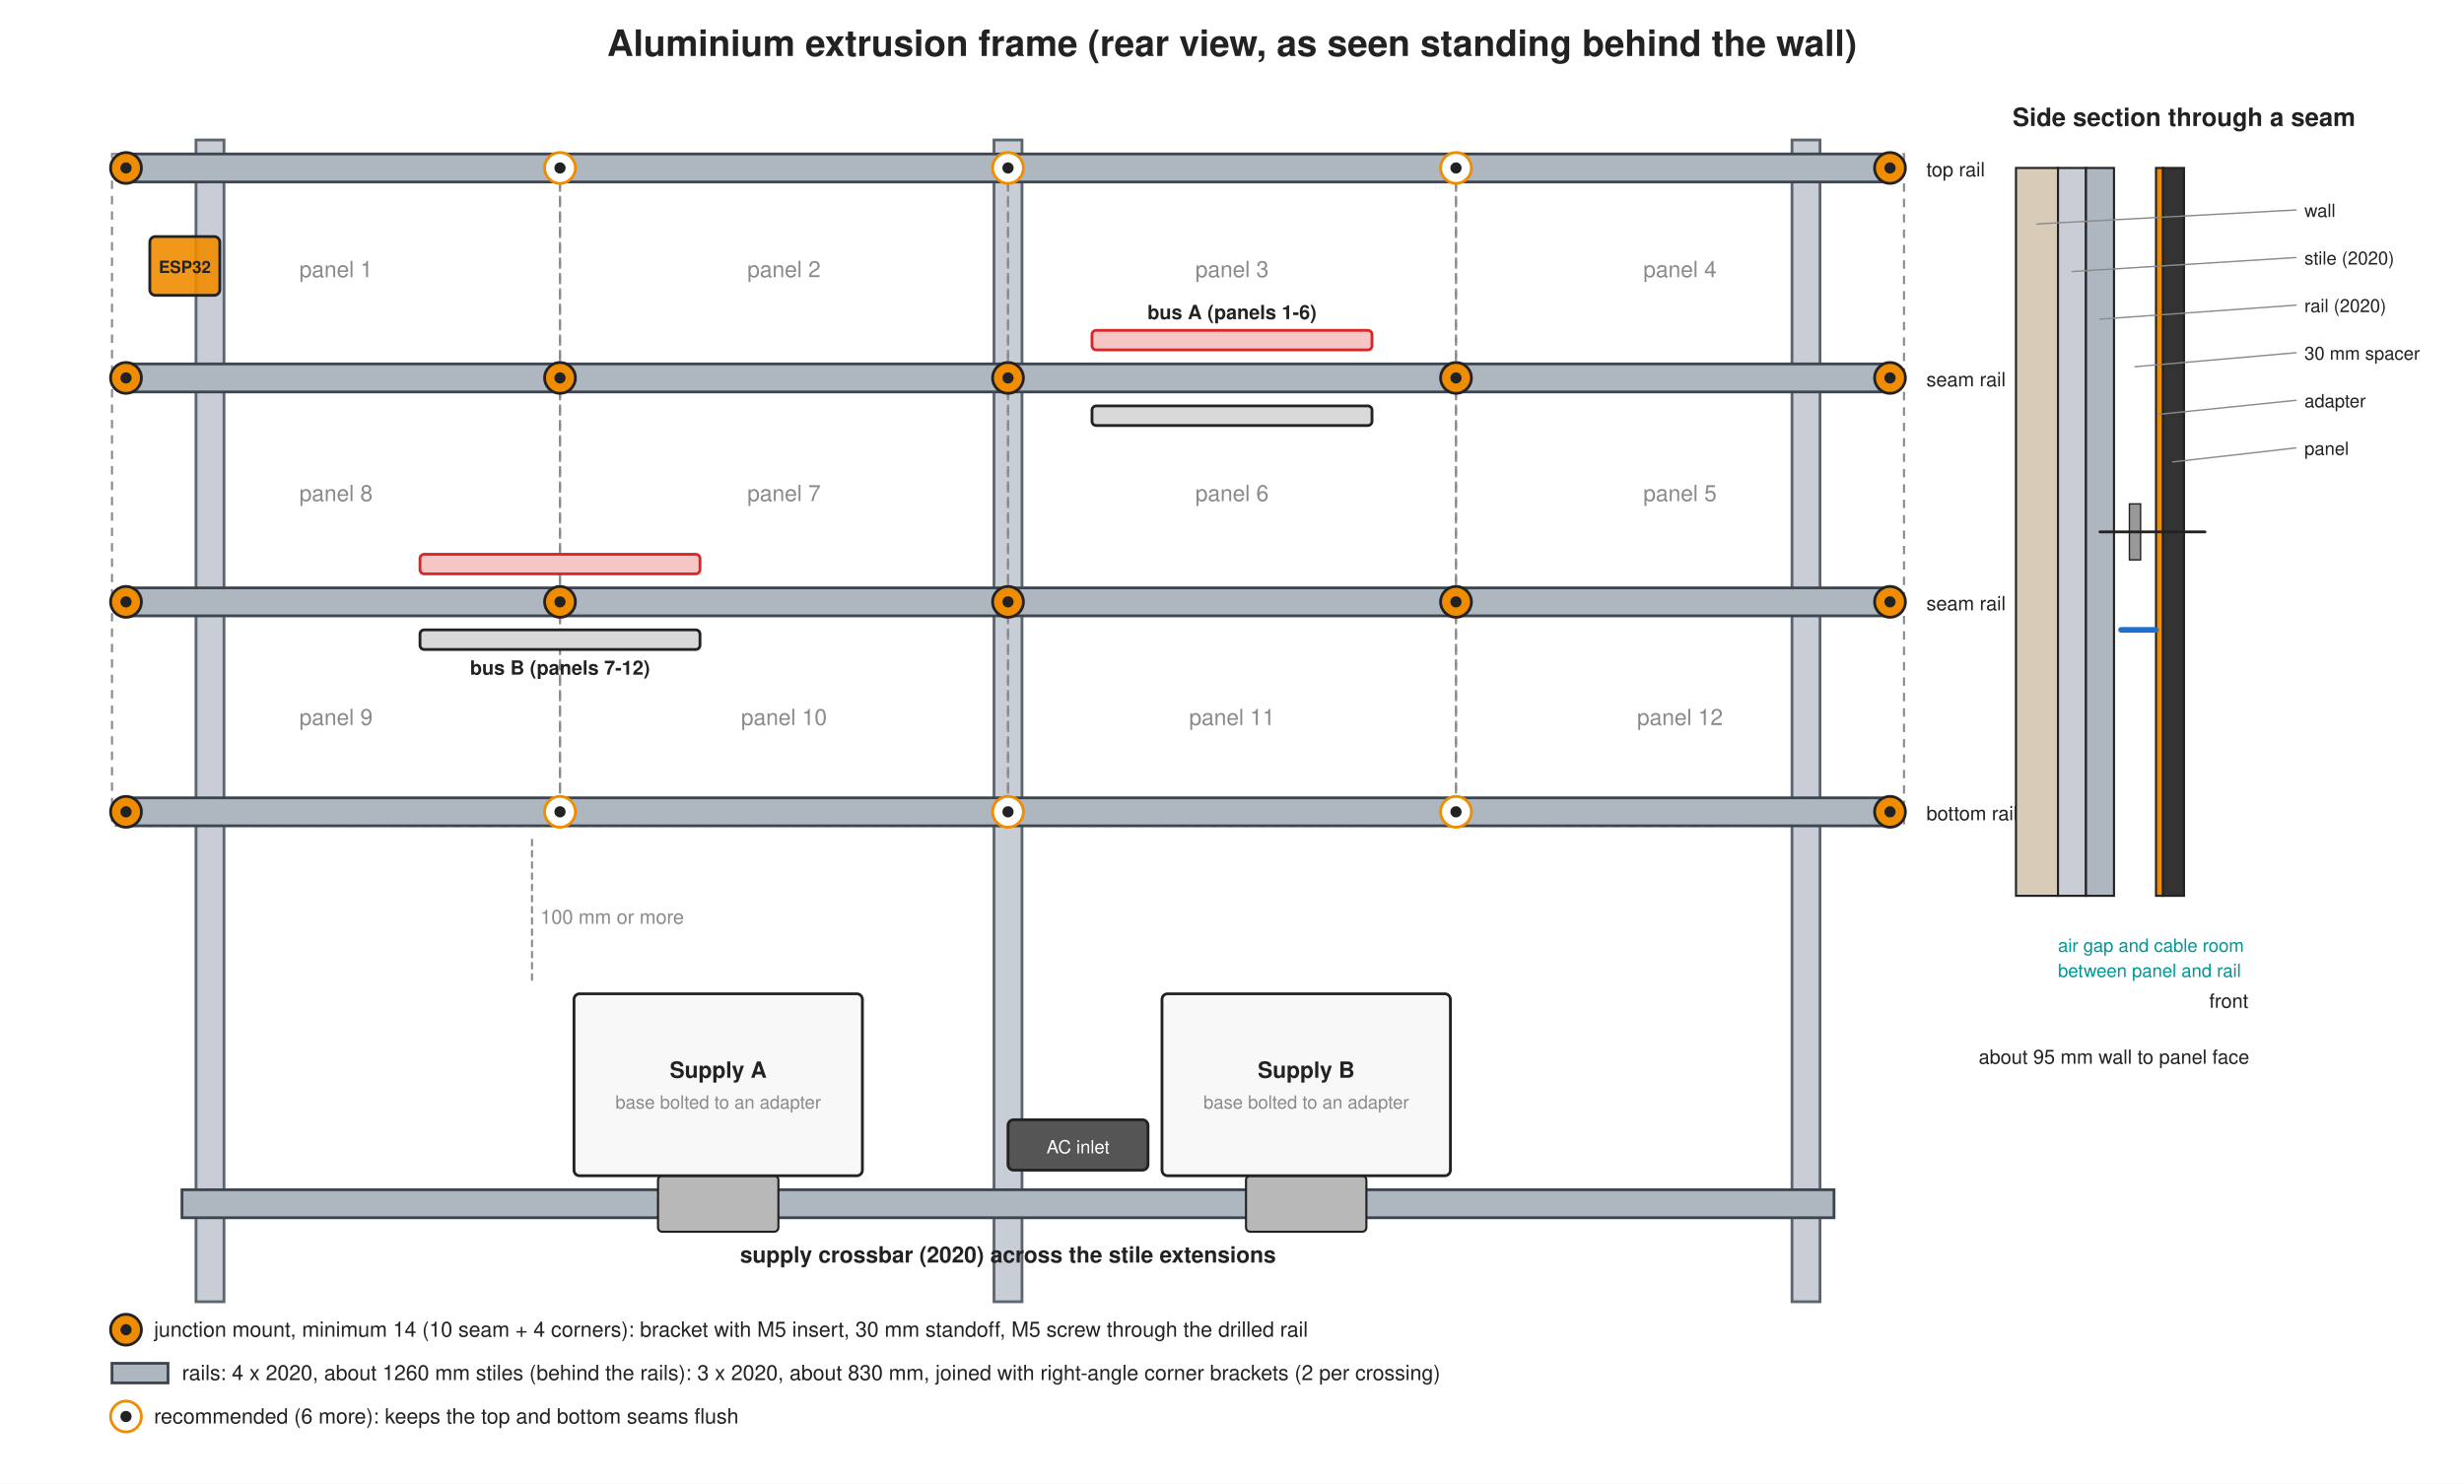
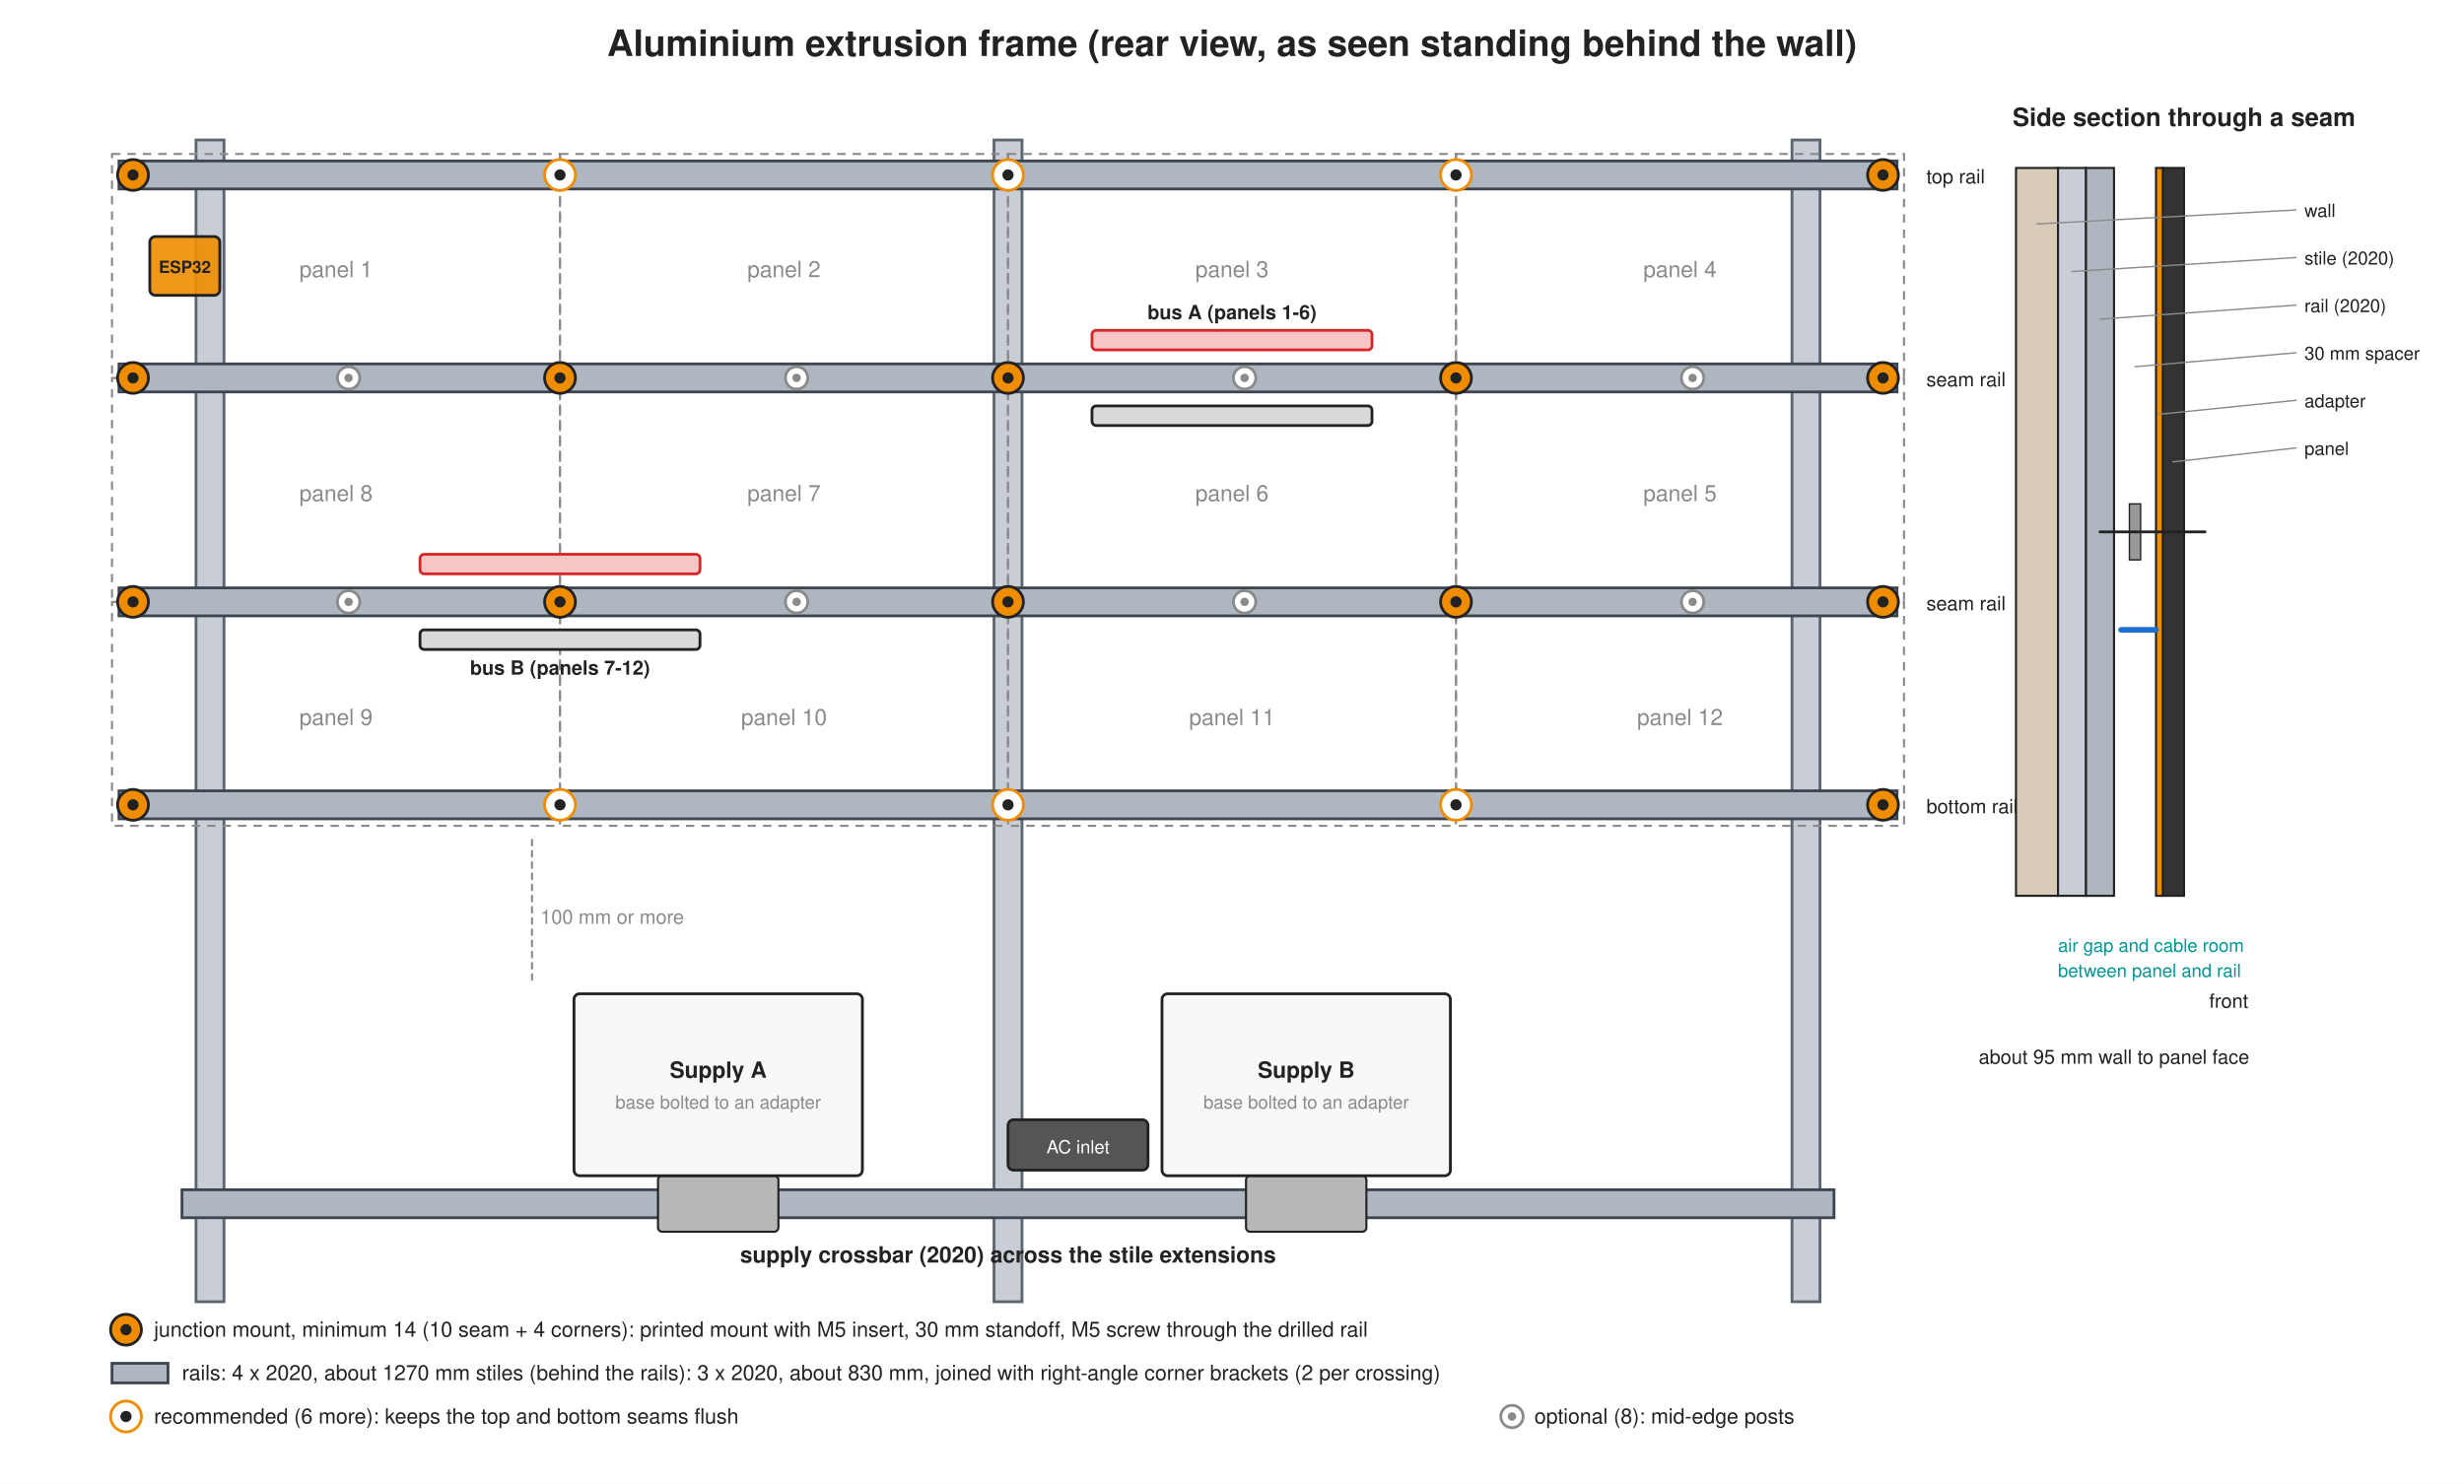
<svg xmlns="http://www.w3.org/2000/svg" viewBox="0 0 1760 1060" width="1760" height="1060">
  <defs>
    <marker id="arrow" viewBox="0 0 10 10" refX="8" refY="5" markerWidth="6" markerHeight="6" orient="auto-start-reverse">
      <path d="M0,0 L10,5 L0,10 z" fill="context-stroke" />
    </marker>
  </defs>
  <rect width="1760" height="1060" fill="white" />
  <text x="880" y="40" font-size="26" text-anchor="middle" fill="#222222" font-weight="bold" font-family="Helvetica, Arial, sans-serif">Aluminium extrusion frame (rear view, as seen standing behind the wall)</text>
  <rect x="140" y="100" width="20" height="830" rx="0" fill="#c9ced6" stroke="#5c6670" stroke-width="2" fill-opacity="1" />
  <rect x="710.0" y="100" width="20" height="830" rx="0" fill="#c9ced6" stroke="#5c6670" stroke-width="2" fill-opacity="1" />
  <rect x="1280" y="100" width="20" height="830" rx="0" fill="#c9ced6" stroke="#5c6670" stroke-width="2" fill-opacity="1" />
  <rect x="80" y="110" width="320" height="160" rx="0" fill="none" stroke="#8a8a8a" stroke-width="1.5" fill-opacity="1" stroke-dasharray="6,5" />
  <text x="240.0" y="198.0" font-size="16" text-anchor="middle" fill="#8a8a8a" font-weight="normal" font-family="Helvetica, Arial, sans-serif">panel 1</text>
  <rect x="400" y="110" width="320" height="160" rx="0" fill="none" stroke="#8a8a8a" stroke-width="1.5" fill-opacity="1" stroke-dasharray="6,5" />
  <text x="560.0" y="198.0" font-size="16" text-anchor="middle" fill="#8a8a8a" font-weight="normal" font-family="Helvetica, Arial, sans-serif">panel 2</text>
  <rect x="720" y="110" width="320" height="160" rx="0" fill="none" stroke="#8a8a8a" stroke-width="1.5" fill-opacity="1" stroke-dasharray="6,5" />
  <text x="880.0" y="198.0" font-size="16" text-anchor="middle" fill="#8a8a8a" font-weight="normal" font-family="Helvetica, Arial, sans-serif">panel 3</text>
  <rect x="1040" y="110" width="320" height="160" rx="0" fill="none" stroke="#8a8a8a" stroke-width="1.5" fill-opacity="1" stroke-dasharray="6,5" />
  <text x="1200.0" y="198.0" font-size="16" text-anchor="middle" fill="#8a8a8a" font-weight="normal" font-family="Helvetica, Arial, sans-serif">panel 4</text>
  <rect x="80" y="270" width="320" height="160" rx="0" fill="none" stroke="#8a8a8a" stroke-width="1.5" fill-opacity="1" stroke-dasharray="6,5" />
  <text x="240.0" y="358.0" font-size="16" text-anchor="middle" fill="#8a8a8a" font-weight="normal" font-family="Helvetica, Arial, sans-serif">panel 8</text>
  <rect x="400" y="270" width="320" height="160" rx="0" fill="none" stroke="#8a8a8a" stroke-width="1.5" fill-opacity="1" stroke-dasharray="6,5" />
  <text x="560.0" y="358.0" font-size="16" text-anchor="middle" fill="#8a8a8a" font-weight="normal" font-family="Helvetica, Arial, sans-serif">panel 7</text>
  <rect x="720" y="270" width="320" height="160" rx="0" fill="none" stroke="#8a8a8a" stroke-width="1.5" fill-opacity="1" stroke-dasharray="6,5" />
  <text x="880.0" y="358.0" font-size="16" text-anchor="middle" fill="#8a8a8a" font-weight="normal" font-family="Helvetica, Arial, sans-serif">panel 6</text>
  <rect x="1040" y="270" width="320" height="160" rx="0" fill="none" stroke="#8a8a8a" stroke-width="1.5" fill-opacity="1" stroke-dasharray="6,5" />
  <text x="1200.0" y="358.0" font-size="16" text-anchor="middle" fill="#8a8a8a" font-weight="normal" font-family="Helvetica, Arial, sans-serif">panel 5</text>
  <rect x="80" y="430" width="320" height="160" rx="0" fill="none" stroke="#8a8a8a" stroke-width="1.5" fill-opacity="1" stroke-dasharray="6,5" />
  <text x="240.0" y="518.0" font-size="16" text-anchor="middle" fill="#8a8a8a" font-weight="normal" font-family="Helvetica, Arial, sans-serif">panel 9</text>
  <rect x="400" y="430" width="320" height="160" rx="0" fill="none" stroke="#8a8a8a" stroke-width="1.5" fill-opacity="1" stroke-dasharray="6,5" />
  <text x="560.0" y="518.0" font-size="16" text-anchor="middle" fill="#8a8a8a" font-weight="normal" font-family="Helvetica, Arial, sans-serif">panel 10</text>
  <rect x="720" y="430" width="320" height="160" rx="0" fill="none" stroke="#8a8a8a" stroke-width="1.5" fill-opacity="1" stroke-dasharray="6,5" />
  <text x="880.0" y="518.0" font-size="16" text-anchor="middle" fill="#8a8a8a" font-weight="normal" font-family="Helvetica, Arial, sans-serif">panel 11</text>
  <rect x="1040" y="430" width="320" height="160" rx="0" fill="none" stroke="#8a8a8a" stroke-width="1.5" fill-opacity="1" stroke-dasharray="6,5" />
  <text x="1200.0" y="518.0" font-size="16" text-anchor="middle" fill="#8a8a8a" font-weight="normal" font-family="Helvetica, Arial, sans-serif">panel 12</text>
-   <rect x="90" y="110" width="1260" height="20" rx="0" fill="#aeb6bf" stroke="#3d4650" stroke-width="2" fill-opacity="1" />
-   <rect x="90" y="260" width="1260" height="20" rx="0" fill="#aeb6bf" stroke="#3d4650" stroke-width="2" fill-opacity="1" />
-   <rect x="90" y="420" width="1260" height="20" rx="0" fill="#aeb6bf" stroke="#3d4650" stroke-width="2" fill-opacity="1" />
-   <rect x="90" y="570" width="1260" height="20" rx="0" fill="#aeb6bf" stroke="#3d4650" stroke-width="2" fill-opacity="1" />
-   <text x="1376" y="126" font-size="14" text-anchor="start" fill="#222222" font-weight="normal" font-family="Helvetica, Arial, sans-serif">top rail</text>
+   <rect x="85" y="115" width="1270" height="20" rx="0" fill="#aeb6bf" stroke="#3d4650" stroke-width="2" fill-opacity="1" />
+   <rect x="85" y="260" width="1270" height="20" rx="0" fill="#aeb6bf" stroke="#3d4650" stroke-width="2" fill-opacity="1" />
+   <rect x="85" y="420" width="1270" height="20" rx="0" fill="#aeb6bf" stroke="#3d4650" stroke-width="2" fill-opacity="1" />
+   <rect x="85" y="565" width="1270" height="20" rx="0" fill="#aeb6bf" stroke="#3d4650" stroke-width="2" fill-opacity="1" />
+   <text x="1376" y="131" font-size="14" text-anchor="start" fill="#222222" font-weight="normal" font-family="Helvetica, Arial, sans-serif">top rail</text>
  <text x="1376" y="276" font-size="14" text-anchor="start" fill="#222222" font-weight="normal" font-family="Helvetica, Arial, sans-serif">seam rail</text>
  <text x="1376" y="436" font-size="14" text-anchor="start" fill="#222222" font-weight="normal" font-family="Helvetica, Arial, sans-serif">seam rail</text>
-   <text x="1376" y="586" font-size="14" text-anchor="start" fill="#222222" font-weight="normal" font-family="Helvetica, Arial, sans-serif">bottom rail</text>
-   <circle cx="90" cy="120" r="11" fill="#f08c00" stroke="#222222" stroke-width="2" />
-   <circle cx="90" cy="120" r="4" fill="#222222" stroke="none" stroke-width="2" />
-   <circle cx="400" cy="120" r="11" fill="white" stroke="#f08c00" stroke-width="2" />
-   <circle cx="400" cy="120" r="4" fill="#222222" stroke="none" stroke-width="2" />
-   <circle cx="720" cy="120" r="11" fill="white" stroke="#f08c00" stroke-width="2" />
-   <circle cx="720" cy="120" r="4" fill="#222222" stroke="none" stroke-width="2" />
-   <circle cx="1040" cy="120" r="11" fill="white" stroke="#f08c00" stroke-width="2" />
-   <circle cx="1040" cy="120" r="4" fill="#222222" stroke="none" stroke-width="2" />
-   <circle cx="1350" cy="120" r="11" fill="#f08c00" stroke="#222222" stroke-width="2" />
-   <circle cx="1350" cy="120" r="4" fill="#222222" stroke="none" stroke-width="2" />
-   <circle cx="90" cy="270" r="11" fill="#f08c00" stroke="#222222" stroke-width="2" />
-   <circle cx="90" cy="270" r="4" fill="#222222" stroke="none" stroke-width="2" />
+   <text x="1376" y="581" font-size="14" text-anchor="start" fill="#222222" font-weight="normal" font-family="Helvetica, Arial, sans-serif">bottom rail</text>
+   <circle cx="95" cy="125" r="11" fill="#f08c00" stroke="#222222" stroke-width="2" />
+   <circle cx="95" cy="125" r="4" fill="#222222" stroke="none" stroke-width="2" />
+   <circle cx="400" cy="125" r="11" fill="white" stroke="#f08c00" stroke-width="2" />
+   <circle cx="400" cy="125" r="4" fill="#222222" stroke="none" stroke-width="2" />
+   <circle cx="720" cy="125" r="11" fill="white" stroke="#f08c00" stroke-width="2" />
+   <circle cx="720" cy="125" r="4" fill="#222222" stroke="none" stroke-width="2" />
+   <circle cx="1040" cy="125" r="11" fill="white" stroke="#f08c00" stroke-width="2" />
+   <circle cx="1040" cy="125" r="4" fill="#222222" stroke="none" stroke-width="2" />
+   <circle cx="1345" cy="125" r="11" fill="#f08c00" stroke="#222222" stroke-width="2" />
+   <circle cx="1345" cy="125" r="4" fill="#222222" stroke="none" stroke-width="2" />
+   <circle cx="95" cy="270" r="11" fill="#f08c00" stroke="#222222" stroke-width="2" />
+   <circle cx="95" cy="270" r="4" fill="#222222" stroke="none" stroke-width="2" />
  <circle cx="400" cy="270" r="11" fill="#f08c00" stroke="#222222" stroke-width="2" />
  <circle cx="400" cy="270" r="4" fill="#222222" stroke="none" stroke-width="2" />
  <circle cx="720" cy="270" r="11" fill="#f08c00" stroke="#222222" stroke-width="2" />
  <circle cx="720" cy="270" r="4" fill="#222222" stroke="none" stroke-width="2" />
  <circle cx="1040" cy="270" r="11" fill="#f08c00" stroke="#222222" stroke-width="2" />
  <circle cx="1040" cy="270" r="4" fill="#222222" stroke="none" stroke-width="2" />
-   <circle cx="1350" cy="270" r="11" fill="#f08c00" stroke="#222222" stroke-width="2" />
-   <circle cx="1350" cy="270" r="4" fill="#222222" stroke="none" stroke-width="2" />
-   <circle cx="90" cy="430" r="11" fill="#f08c00" stroke="#222222" stroke-width="2" />
-   <circle cx="90" cy="430" r="4" fill="#222222" stroke="none" stroke-width="2" />
+   <circle cx="1345" cy="270" r="11" fill="#f08c00" stroke="#222222" stroke-width="2" />
+   <circle cx="1345" cy="270" r="4" fill="#222222" stroke="none" stroke-width="2" />
+   <circle cx="95" cy="430" r="11" fill="#f08c00" stroke="#222222" stroke-width="2" />
+   <circle cx="95" cy="430" r="4" fill="#222222" stroke="none" stroke-width="2" />
  <circle cx="400" cy="430" r="11" fill="#f08c00" stroke="#222222" stroke-width="2" />
  <circle cx="400" cy="430" r="4" fill="#222222" stroke="none" stroke-width="2" />
  <circle cx="720" cy="430" r="11" fill="#f08c00" stroke="#222222" stroke-width="2" />
  <circle cx="720" cy="430" r="4" fill="#222222" stroke="none" stroke-width="2" />
  <circle cx="1040" cy="430" r="11" fill="#f08c00" stroke="#222222" stroke-width="2" />
  <circle cx="1040" cy="430" r="4" fill="#222222" stroke="none" stroke-width="2" />
-   <circle cx="1350" cy="430" r="11" fill="#f08c00" stroke="#222222" stroke-width="2" />
-   <circle cx="1350" cy="430" r="4" fill="#222222" stroke="none" stroke-width="2" />
-   <circle cx="90" cy="580" r="11" fill="#f08c00" stroke="#222222" stroke-width="2" />
-   <circle cx="90" cy="580" r="4" fill="#222222" stroke="none" stroke-width="2" />
-   <circle cx="400" cy="580" r="11" fill="white" stroke="#f08c00" stroke-width="2" />
-   <circle cx="400" cy="580" r="4" fill="#222222" stroke="none" stroke-width="2" />
-   <circle cx="720" cy="580" r="11" fill="white" stroke="#f08c00" stroke-width="2" />
-   <circle cx="720" cy="580" r="4" fill="#222222" stroke="none" stroke-width="2" />
-   <circle cx="1040" cy="580" r="11" fill="white" stroke="#f08c00" stroke-width="2" />
-   <circle cx="1040" cy="580" r="4" fill="#222222" stroke="none" stroke-width="2" />
-   <circle cx="1350" cy="580" r="11" fill="#f08c00" stroke="#222222" stroke-width="2" />
-   <circle cx="1350" cy="580" r="4" fill="#222222" stroke="none" stroke-width="2" />
+   <circle cx="1345" cy="430" r="11" fill="#f08c00" stroke="#222222" stroke-width="2" />
+   <circle cx="1345" cy="430" r="4" fill="#222222" stroke="none" stroke-width="2" />
+   <circle cx="95" cy="575" r="11" fill="#f08c00" stroke="#222222" stroke-width="2" />
+   <circle cx="95" cy="575" r="4" fill="#222222" stroke="none" stroke-width="2" />
+   <circle cx="400" cy="575" r="11" fill="white" stroke="#f08c00" stroke-width="2" />
+   <circle cx="400" cy="575" r="4" fill="#222222" stroke="none" stroke-width="2" />
+   <circle cx="720" cy="575" r="11" fill="white" stroke="#f08c00" stroke-width="2" />
+   <circle cx="720" cy="575" r="4" fill="#222222" stroke="none" stroke-width="2" />
+   <circle cx="1040" cy="575" r="11" fill="white" stroke="#f08c00" stroke-width="2" />
+   <circle cx="1040" cy="575" r="4" fill="#222222" stroke="none" stroke-width="2" />
+   <circle cx="1345" cy="575" r="11" fill="#f08c00" stroke="#222222" stroke-width="2" />
+   <circle cx="1345" cy="575" r="4" fill="#222222" stroke="none" stroke-width="2" />
+   <circle cx="249.0" cy="270" r="8" fill="white" stroke="#8a8a8a" stroke-width="2" />
+   <circle cx="249.0" cy="270" r="3" fill="#8a8a8a" stroke="none" stroke-width="2" />
+   <circle cx="569.0" cy="270" r="8" fill="white" stroke="#8a8a8a" stroke-width="2" />
+   <circle cx="569.0" cy="270" r="3" fill="#8a8a8a" stroke="none" stroke-width="2" />
+   <circle cx="889.0" cy="270" r="8" fill="white" stroke="#8a8a8a" stroke-width="2" />
+   <circle cx="889.0" cy="270" r="3" fill="#8a8a8a" stroke="none" stroke-width="2" />
+   <circle cx="1209.0" cy="270" r="8" fill="white" stroke="#8a8a8a" stroke-width="2" />
+   <circle cx="1209.0" cy="270" r="3" fill="#8a8a8a" stroke="none" stroke-width="2" />
+   <circle cx="249.0" cy="430" r="8" fill="white" stroke="#8a8a8a" stroke-width="2" />
+   <circle cx="249.0" cy="430" r="3" fill="#8a8a8a" stroke="none" stroke-width="2" />
+   <circle cx="569.0" cy="430" r="8" fill="white" stroke="#8a8a8a" stroke-width="2" />
+   <circle cx="569.0" cy="430" r="3" fill="#8a8a8a" stroke="none" stroke-width="2" />
+   <circle cx="889.0" cy="430" r="8" fill="white" stroke="#8a8a8a" stroke-width="2" />
+   <circle cx="889.0" cy="430" r="3" fill="#8a8a8a" stroke="none" stroke-width="2" />
+   <circle cx="1209.0" cy="430" r="8" fill="white" stroke="#8a8a8a" stroke-width="2" />
+   <circle cx="1209.0" cy="430" r="3" fill="#8a8a8a" stroke="none" stroke-width="2" />
  <rect x="780" y="236" width="200" height="14" rx="3" fill="#f6c6c6" stroke="#d62828" stroke-width="2" fill-opacity="1" />
  <rect x="780" y="290" width="200" height="14" rx="3" fill="#d9d9d9" stroke="#222222" stroke-width="2" fill-opacity="1" />
  <text x="880" y="228" font-size="14" text-anchor="middle" fill="#222222" font-weight="bold" font-family="Helvetica, Arial, sans-serif">bus A (panels 1-6)</text>
  <rect x="300" y="396" width="200" height="14" rx="3" fill="#f6c6c6" stroke="#d62828" stroke-width="2" fill-opacity="1" />
  <rect x="300" y="450" width="200" height="14" rx="3" fill="#d9d9d9" stroke="#222222" stroke-width="2" fill-opacity="1" />
  <text x="400" y="482" font-size="14" text-anchor="middle" fill="#222222" font-weight="bold" font-family="Helvetica, Arial, sans-serif">bus B (panels 7-12)</text>
  <rect x="107" y="169.0" width="50" height="42" rx="4" fill="#f08c00" stroke="#222222" stroke-width="2" fill-opacity="0.9" />
  <text x="132" y="195.0" font-size="12" text-anchor="middle" fill="#222222" font-weight="bold" font-family="Helvetica, Arial, sans-serif">ESP32</text>
  <rect x="130" y="850" width="1180" height="20" rx="0" fill="#aeb6bf" stroke="#3d4650" stroke-width="2" fill-opacity="1" />
  <text x="720.0" y="902" font-size="16" text-anchor="middle" fill="#222222" font-weight="bold" font-family="Helvetica, Arial, sans-serif">supply crossbar (2020) across the stile extensions</text>
  <rect x="470" y="840" width="86" height="40" rx="3" fill="#b8b8b8" stroke="#222222" stroke-width="1.5" fill-opacity="1" />
  <rect x="410" y="710" width="206" height="130" rx="4" fill="#f8f8f8" stroke="#222222" stroke-width="2" fill-opacity="1" />
  <text x="513" y="770" font-size="16" text-anchor="middle" fill="#222222" font-weight="bold" font-family="Helvetica, Arial, sans-serif">Supply A</text>
  <text x="513" y="792" font-size="13" text-anchor="middle" fill="#8a8a8a" font-weight="normal" font-family="Helvetica, Arial, sans-serif">base bolted to an adapter</text>
  <rect x="890" y="840" width="86" height="40" rx="3" fill="#b8b8b8" stroke="#222222" stroke-width="1.5" fill-opacity="1" />
  <rect x="830" y="710" width="206" height="130" rx="4" fill="#f8f8f8" stroke="#222222" stroke-width="2" fill-opacity="1" />
  <text x="933" y="770" font-size="16" text-anchor="middle" fill="#222222" font-weight="bold" font-family="Helvetica, Arial, sans-serif">Supply B</text>
  <text x="933" y="792" font-size="13" text-anchor="middle" fill="#8a8a8a" font-weight="normal" font-family="Helvetica, Arial, sans-serif">base bolted to an adapter</text>
  <rect x="720" y="800" width="100" height="36" rx="4" fill="#555" stroke="#222222" stroke-width="2" fill-opacity="1" />
  <text x="770" y="824" font-size="13" text-anchor="middle" fill="white" font-weight="normal" font-family="Helvetica, Arial, sans-serif">AC inlet</text>
  <polyline points="380,600 380,700" fill="none" stroke="#8a8a8a" stroke-width="1.5" stroke-linejoin="round" stroke-linecap="round" stroke-dasharray="4,4" />
  <text x="386" y="660" font-size="14" text-anchor="start" fill="#8a8a8a" font-weight="normal" font-family="Helvetica, Arial, sans-serif">100 mm or more</text>
  <circle cx="90" cy="950" r="11" fill="#f08c00" stroke="#222222" stroke-width="2" />
  <circle cx="90" cy="950" r="4" fill="#222222" stroke="none" stroke-width="2" />
-   <text x="110" y="955" font-size="15" text-anchor="start" fill="#222222" font-weight="normal" font-family="Helvetica, Arial, sans-serif">junction mount, minimum 14 (10 seam + 4 corners): bracket with M5 insert, 30 mm standoff, M5 screw through the drilled rail</text>
+   <text x="110" y="955" font-size="15" text-anchor="start" fill="#222222" font-weight="normal" font-family="Helvetica, Arial, sans-serif">junction mount, minimum 14 (10 seam + 4 corners): printed mount with M5 insert, 30 mm standoff, M5 screw through the drilled rail</text>
+   <circle cx="1080" cy="1012" r="8" fill="white" stroke="#8a8a8a" stroke-width="2" />
+   <circle cx="1080" cy="1012" r="3" fill="#8a8a8a" stroke="none" stroke-width="2" />
+   <text x="1096" y="1017" font-size="15" text-anchor="start" fill="#222222" font-weight="normal" font-family="Helvetica, Arial, sans-serif">optional (8): mid-edge posts</text>
  <circle cx="90" cy="1012" r="11" fill="white" stroke="#f08c00" stroke-width="2" />
  <circle cx="90" cy="1012" r="4" fill="#222222" stroke="none" stroke-width="2" />
  <text x="110" y="1017" font-size="15" text-anchor="start" fill="#222222" font-weight="normal" font-family="Helvetica, Arial, sans-serif">recommended (6 more): keeps the top and bottom seams flush</text>
  <rect x="80" y="974" width="40" height="14" rx="0" fill="#aeb6bf" stroke="#3d4650" stroke-width="2" fill-opacity="1" />
-   <text x="130" y="986" font-size="15" text-anchor="start" fill="#222222" font-weight="normal" font-family="Helvetica, Arial, sans-serif">rails: 4 x 2020, about 1260 mm      stiles (behind the rails): 3 x 2020, about 830 mm, joined with right-angle corner brackets (2 per crossing)</text>
+   <text x="130" y="986" font-size="15" text-anchor="start" fill="#222222" font-weight="normal" font-family="Helvetica, Arial, sans-serif">rails: 4 x 2020, about 1270 mm     stiles (behind the rails): 3 x 2020, about 830 mm, joined with right-angle corner brackets (2 per crossing)</text>
  <text x="1560" y="90" font-size="18" text-anchor="middle" fill="#222222" font-weight="bold" font-family="Helvetica, Arial, sans-serif">Side section through a seam</text>
  <rect x="1440" y="120" width="30" height="520" rx="0" fill="#d8cbb8" stroke="#222222" stroke-width="1.5" fill-opacity="1" />
  <rect x="1470" y="120" width="20" height="520" rx="0" fill="#c9ced6" stroke="#222222" stroke-width="1.5" fill-opacity="1" />
  <rect x="1490" y="120" width="20" height="520" rx="0" fill="#aeb6bf" stroke="#222222" stroke-width="1.5" fill-opacity="1" />
  <rect x="1521.0" y="360" width="8" height="40" rx="0" fill="#999" stroke="#222222" stroke-width="1" fill-opacity="1" />
  <rect x="1540" y="120" width="5" height="520" rx="0" fill="#f08c00" stroke="#222222" stroke-width="1.5" fill-opacity="1" />
  <rect x="1545" y="120" width="15" height="520" rx="0" fill="#333" stroke="#222222" stroke-width="1.5" fill-opacity="1" />
  <polyline points="1500,380 1575,380" fill="none" stroke="#222222" stroke-width="2" stroke-linejoin="round" stroke-linecap="round" />
  <text x="1578" y="720" font-size="14" text-anchor="start" fill="#222222" font-weight="normal" font-family="Helvetica, Arial, sans-serif">front</text>
  <polyline points="1515,450 1540,450" fill="none" stroke="#1f6fd1" stroke-width="4" stroke-linejoin="round" stroke-linecap="round" />
  <text x="1470" y="680" font-size="13" text-anchor="start" fill="#009696" font-weight="normal" font-family="Helvetica, Arial, sans-serif">air gap and cable room</text>
  <text x="1470" y="698" font-size="13" text-anchor="start" fill="#009696" font-weight="normal" font-family="Helvetica, Arial, sans-serif">between panel and rail</text>
  <polyline points="1455,160 1640,150" fill="none" stroke="#8a8a8a" stroke-width="1" stroke-linejoin="round" stroke-linecap="round" />
  <text x="1646" y="155" font-size="13" text-anchor="start" fill="#222222" font-weight="normal" font-family="Helvetica, Arial, sans-serif">wall</text>
  <polyline points="1480,194 1640,184" fill="none" stroke="#8a8a8a" stroke-width="1" stroke-linejoin="round" stroke-linecap="round" />
  <text x="1646" y="189" font-size="13" text-anchor="start" fill="#222222" font-weight="normal" font-family="Helvetica, Arial, sans-serif">stile (2020)</text>
  <polyline points="1500,228 1640,218" fill="none" stroke="#8a8a8a" stroke-width="1" stroke-linejoin="round" stroke-linecap="round" />
  <text x="1646" y="223" font-size="13" text-anchor="start" fill="#222222" font-weight="normal" font-family="Helvetica, Arial, sans-serif">rail (2020)</text>
  <polyline points="1525,262 1640,252" fill="none" stroke="#8a8a8a" stroke-width="1" stroke-linejoin="round" stroke-linecap="round" />
  <text x="1646" y="257" font-size="13" text-anchor="start" fill="#222222" font-weight="normal" font-family="Helvetica, Arial, sans-serif">30 mm spacer</text>
  <polyline points="1542,296 1640,286" fill="none" stroke="#8a8a8a" stroke-width="1" stroke-linejoin="round" stroke-linecap="round" />
  <text x="1646" y="291" font-size="13" text-anchor="start" fill="#222222" font-weight="normal" font-family="Helvetica, Arial, sans-serif">adapter</text>
  <polyline points="1552,330 1640,320" fill="none" stroke="#8a8a8a" stroke-width="1" stroke-linejoin="round" stroke-linecap="round" />
  <text x="1646" y="325" font-size="13" text-anchor="start" fill="#222222" font-weight="normal" font-family="Helvetica, Arial, sans-serif">panel</text>
  <text x="1510" y="760" font-size="14" text-anchor="middle" fill="#222222" font-weight="normal" font-family="Helvetica, Arial, sans-serif">about 95 mm wall to panel face</text>
</svg>
